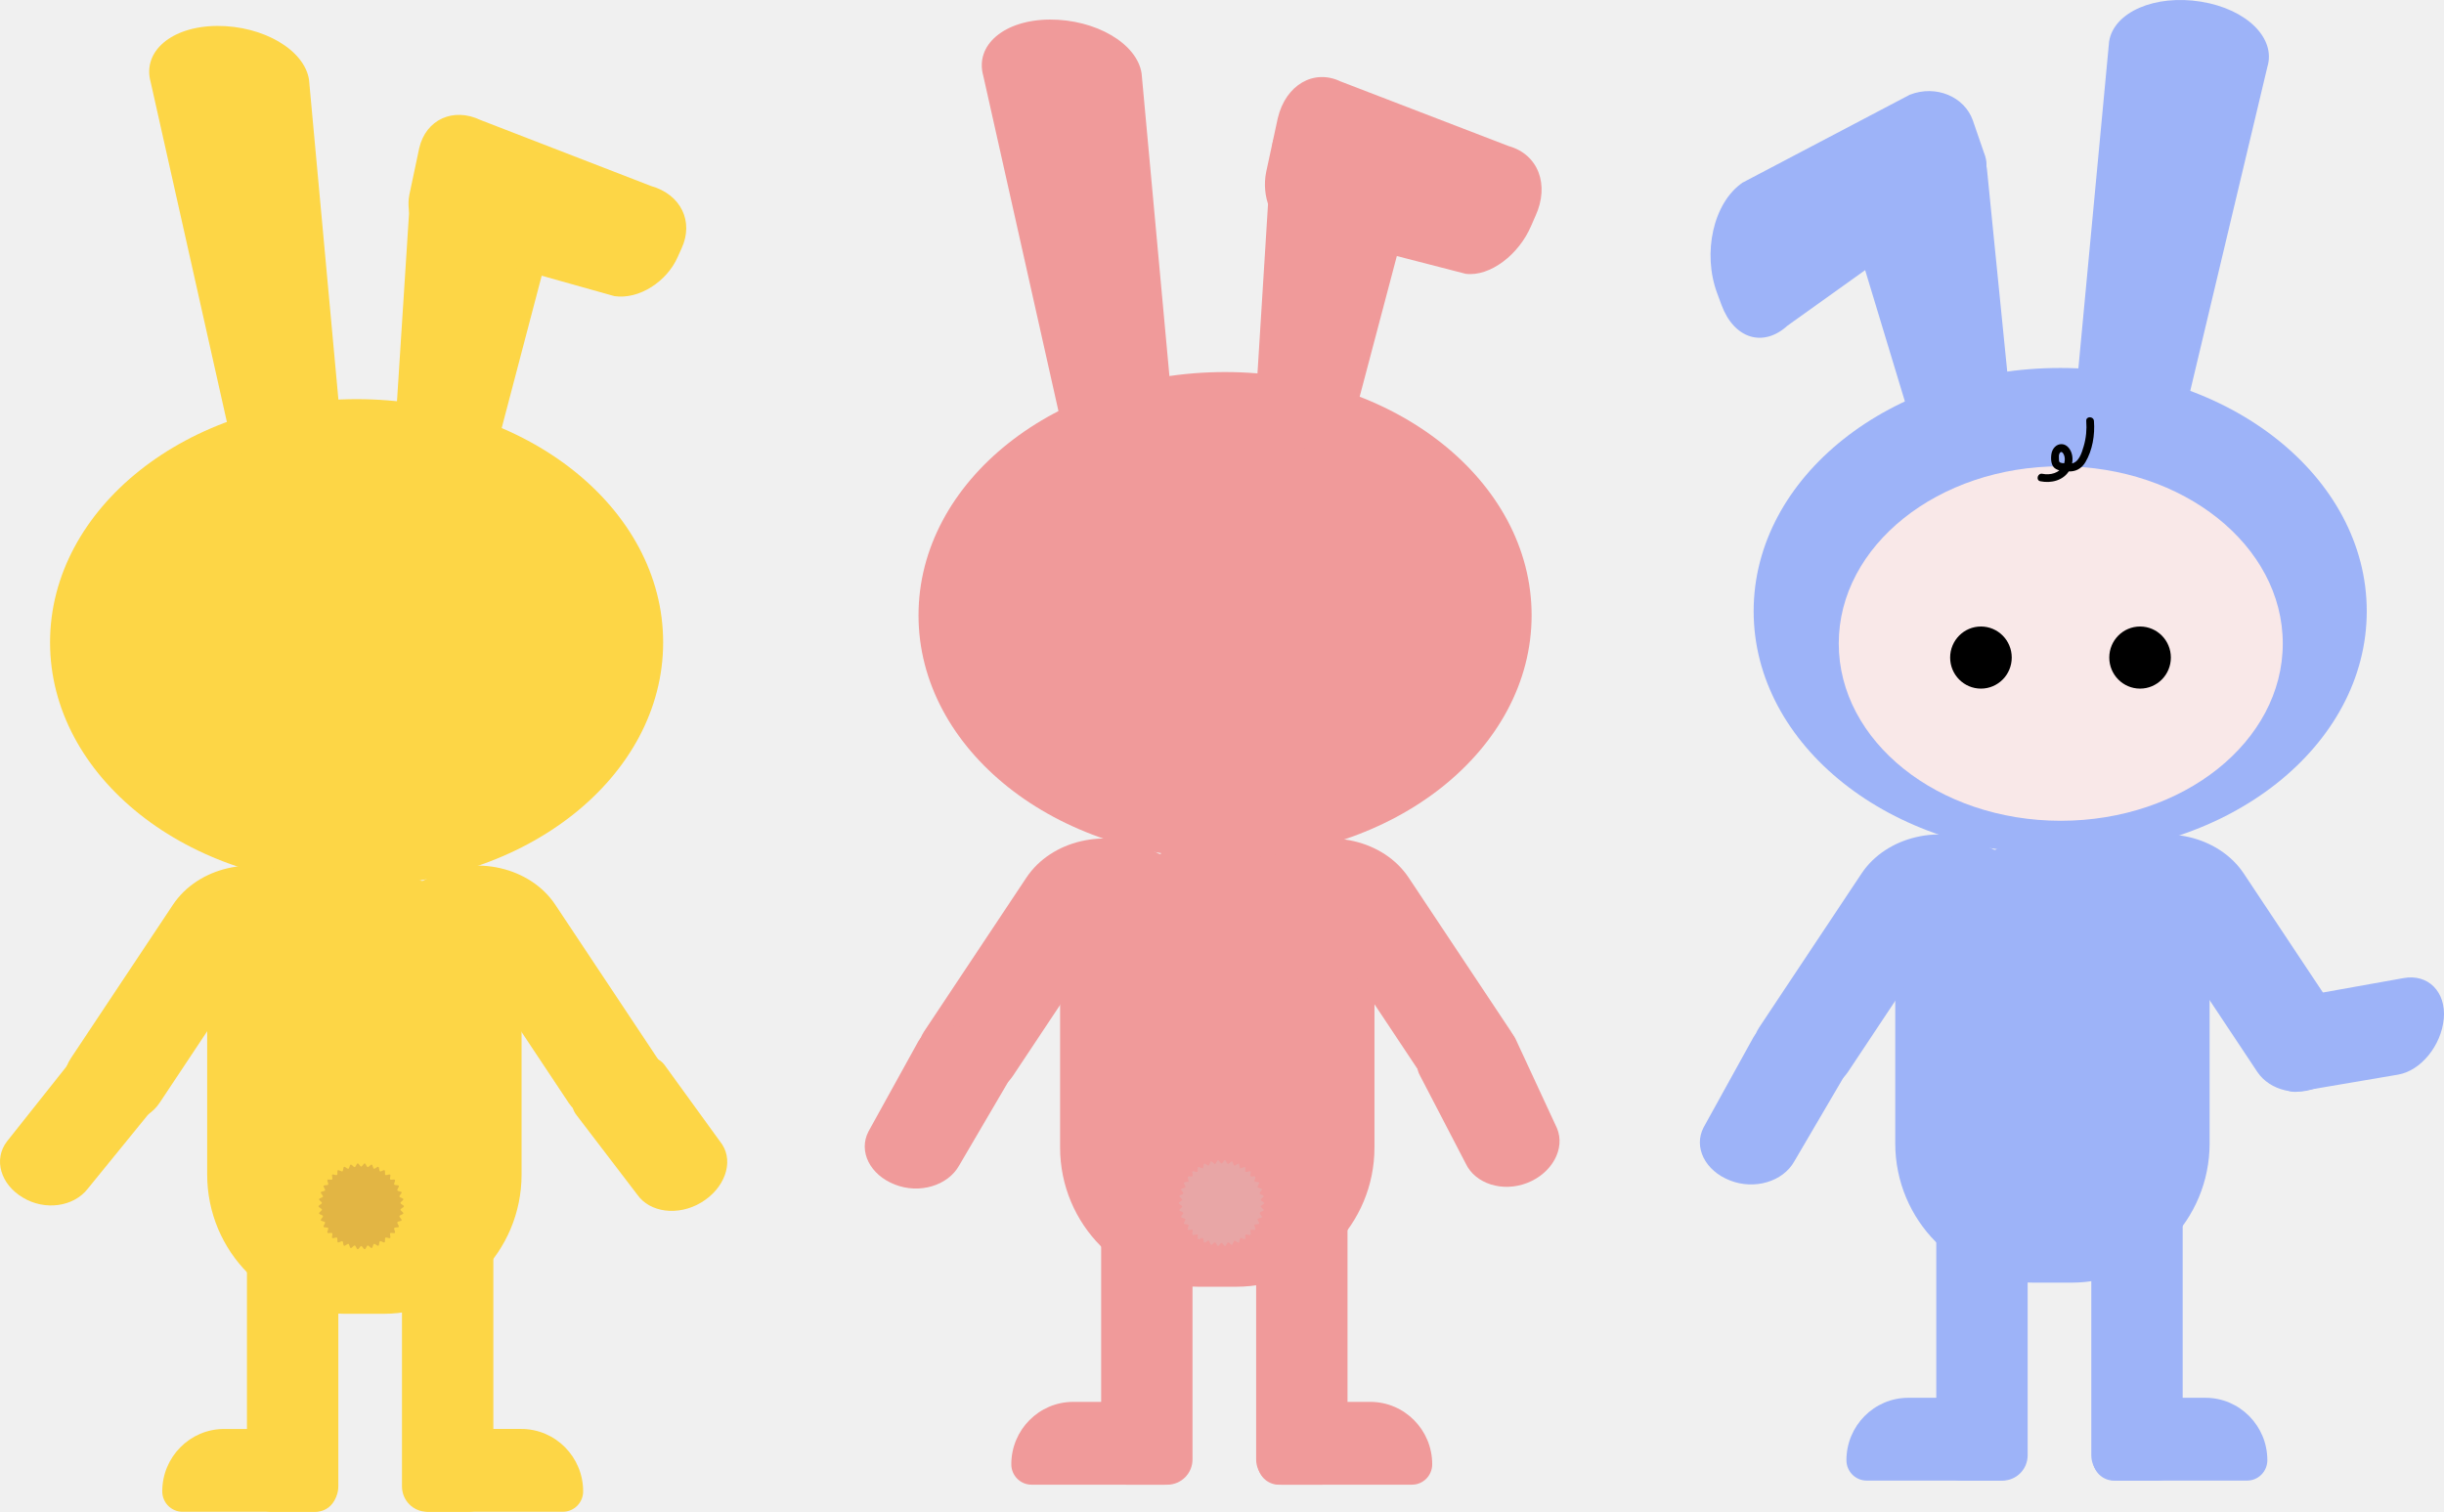
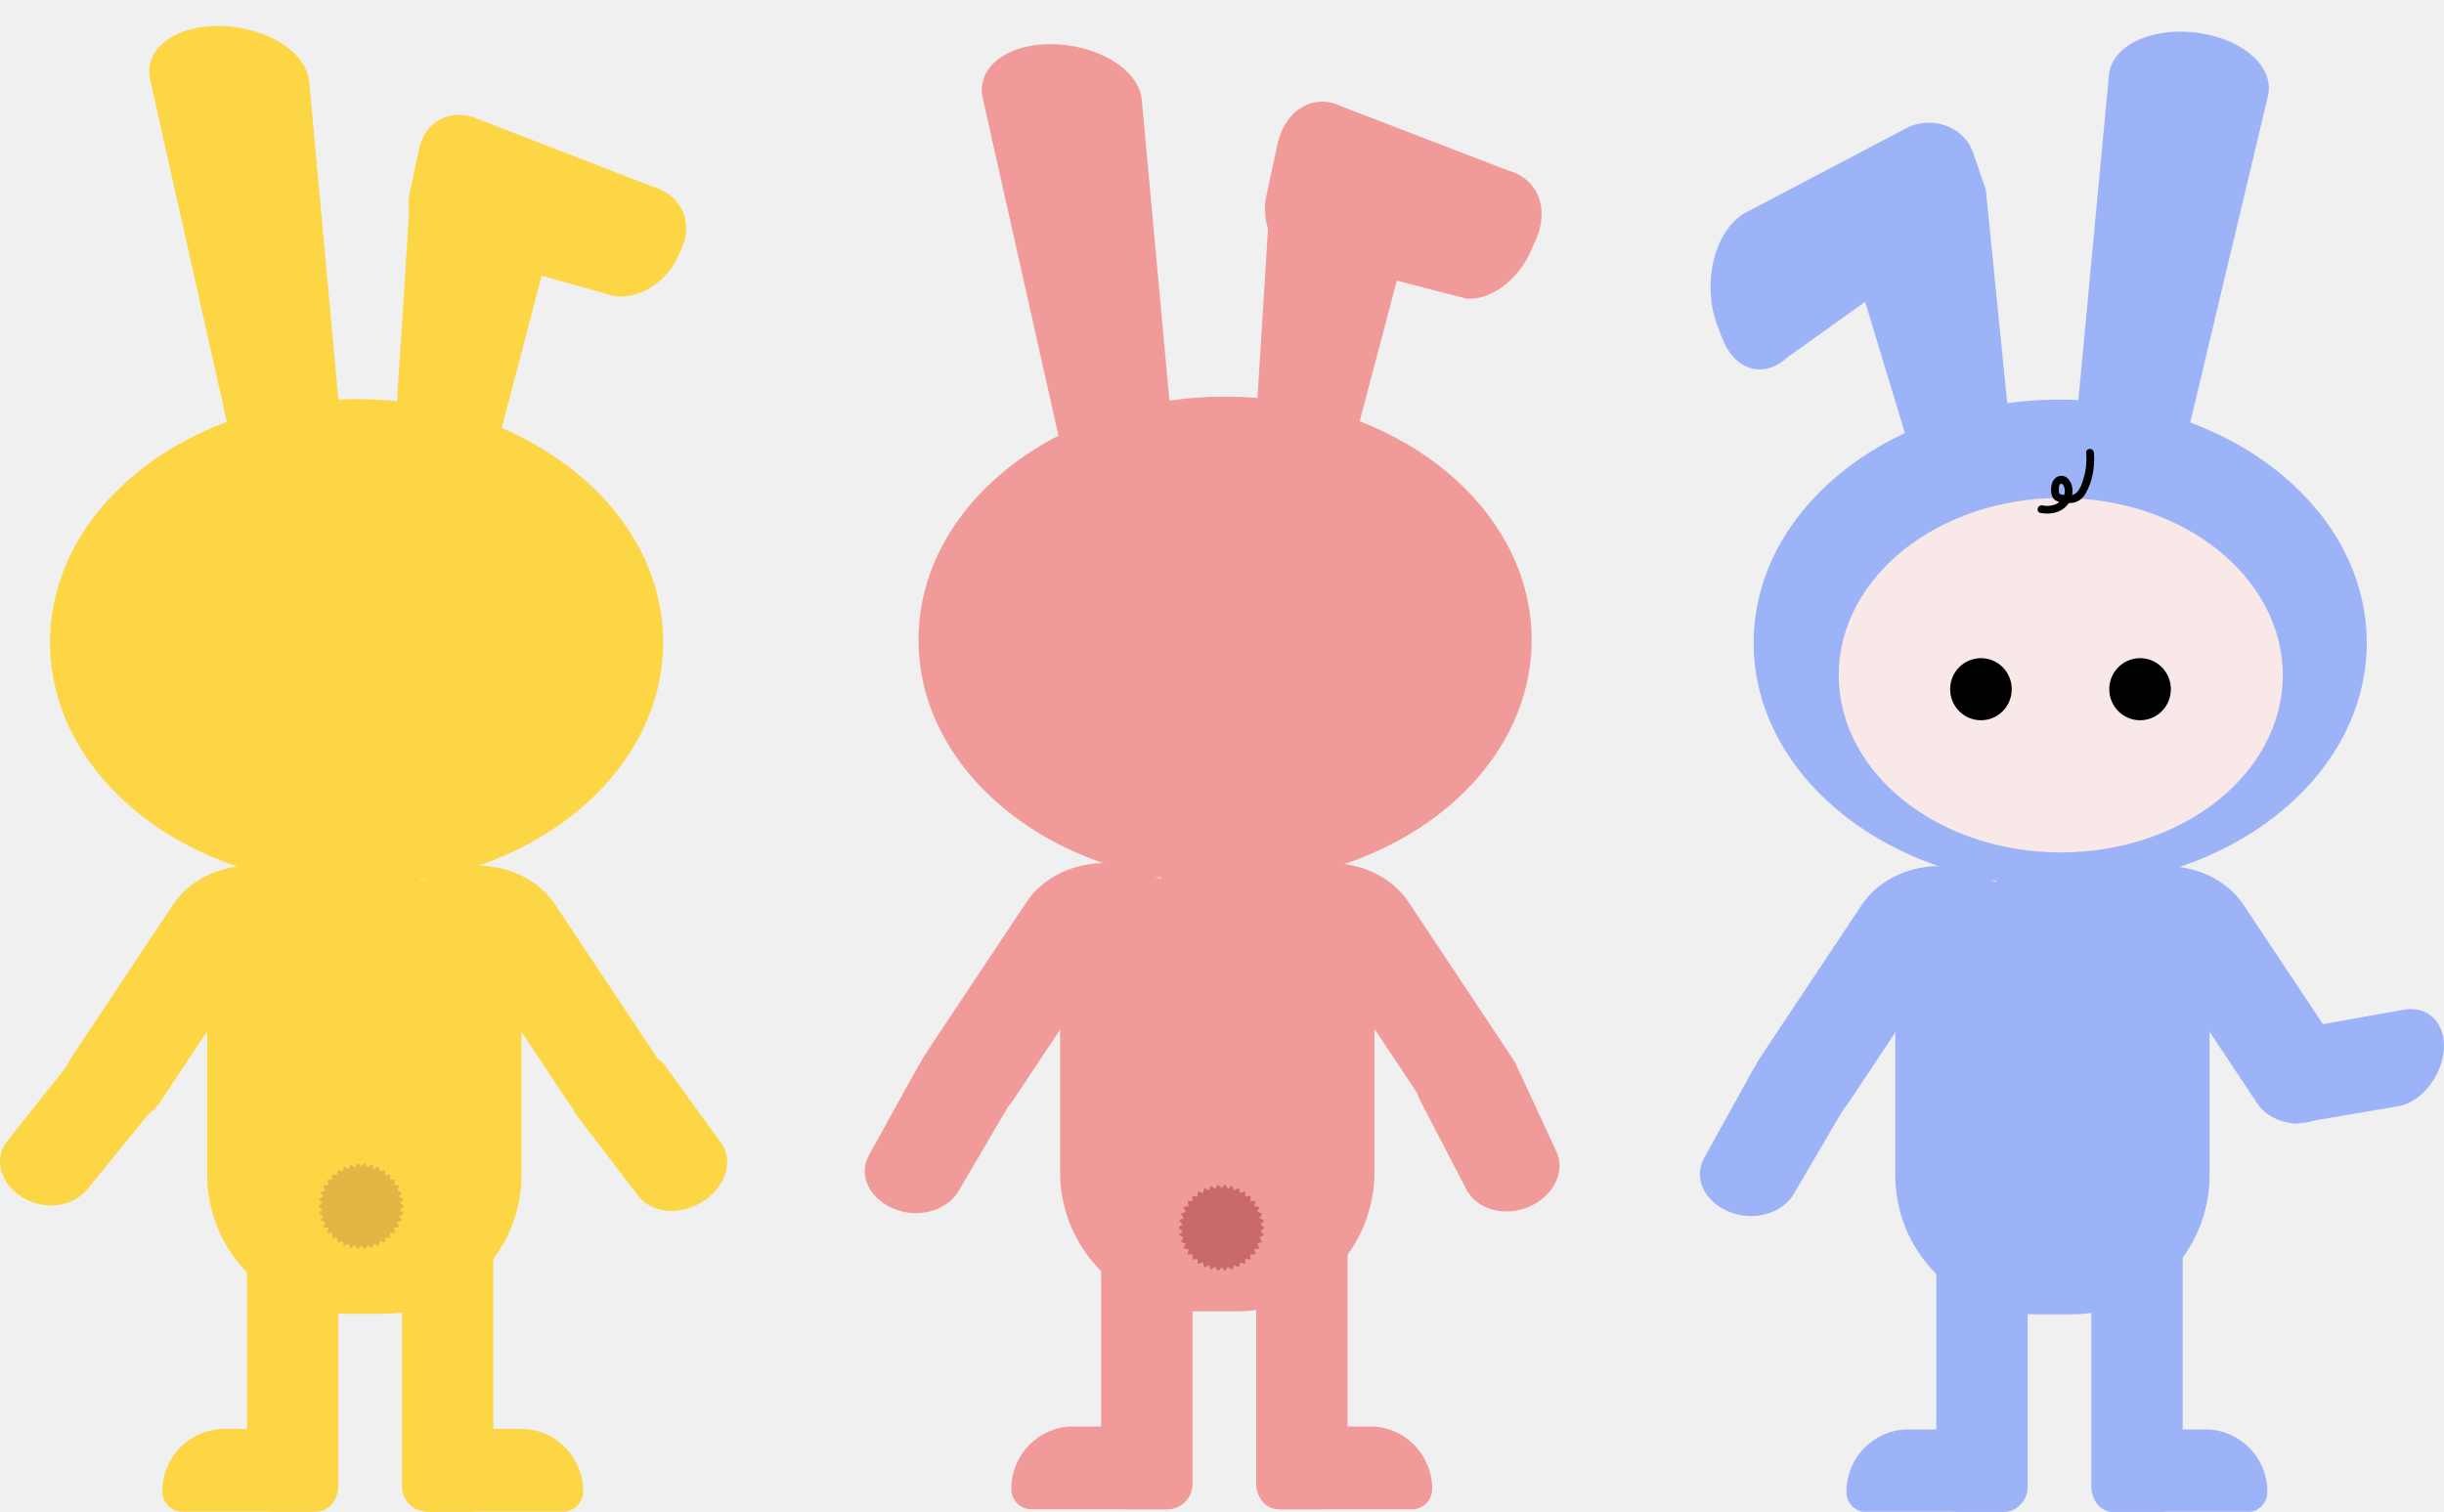
<svg xmlns="http://www.w3.org/2000/svg" width="695" height="430" viewBox="0 0 695 430" fill="none">
  <g clip-path="url(#clip0_345_377)">
-     <path d="M583.647 238.61C608.316 238.61 628.35 258.813 628.35 283.688V325.212C628.35 347.078 610.746 364.83 589.062 364.83H578.239C556.555 364.83 538.951 347.078 538.951 325.212V283.688C538.951 258.813 558.985 238.61 583.654 238.61H583.647Z" fill="#9DB3F8" />
-     <path d="M585.858 243.026C634.003 243.026 673.032 212.052 673.032 173.844C673.032 135.636 634.003 104.663 585.858 104.663C537.714 104.663 498.685 135.636 498.685 173.844C498.685 212.052 537.714 243.026 585.858 243.026Z" fill="#9DB3F8" />
-     <path d="M564.284 43.776L565.029 48.088L571.539 113.097C571.743 121.804 566.233 130.032 559.511 131.474C552.103 133.101 544.622 126.462 542.44 116.644L522.128 49.531L526.047 48.986" fill="#9DB3F8" />
-     <path d="M489.533 86.713L488.314 83.423C484.066 72.015 487.19 57.642 495.547 51.938L543.089 26.944C550.555 24.037 558.664 27.503 561.029 34.282L564.51 44.394C565.977 48.7 563.175 54.197 558.328 56.861L508.319 92.622C501.451 98.885 493.131 96.449 489.533 86.713Z" fill="#9DB3F8" />
-     <path d="M605.411 124.725C597.127 123.621 590.522 115.724 590.807 107.114L599.769 11.805C601.083 3.415 612.848 -1.641 625.905 0.478C638.875 2.576 647.253 10.856 644.779 18.995L622.76 111.522C621.307 119.883 613.615 125.807 605.418 124.718L605.411 124.725Z" fill="#9DB3F8" />
-     <path d="M586.019 233.458C620.886 233.458 649.151 210.887 649.151 183.044C649.151 155.201 620.886 132.63 586.019 132.63C551.152 132.63 522.887 155.201 522.887 183.044C522.887 210.887 551.152 233.458 586.019 233.458Z" fill="#F9E8E8" />
-     <path d="M600.017 241.87L641.896 304.862C645.479 310.257 653.428 312.104 659.639 308.991L662.39 307.607C668.601 304.494 670.732 297.591 667.141 292.196L638.064 248.465C630.992 237.83 615.329 234.179 603.082 240.325L600.01 241.863L600.017 241.87Z" fill="#9DB3F8" />
-     <path d="M694.934 289.768C694.226 297.429 688.395 304.553 681.972 305.657L653.596 310.485C649.837 311.118 646.618 308.012 646.385 303.552L645.823 293.344C645.56 288.745 648.749 284.41 652.975 283.659L683.534 278.198C690.497 276.94 695.628 282.121 694.942 289.775L694.934 289.768Z" fill="#9DB3F8" />
-     <path d="M567.407 241.87L525.529 304.862C521.945 310.257 513.997 312.104 507.786 308.991L505.034 307.607C498.823 304.494 496.692 297.591 500.283 292.196L529.36 248.465C536.433 237.83 552.095 234.179 564.342 240.325L567.415 241.863L567.407 241.87Z" fill="#9DB3F8" />
-     <path d="M491.934 335.751C498.874 338.511 507.005 336.127 510.238 330.349L525.711 303.95C527.915 300.336 526.083 296.141 521.58 294.61L511.136 291.151C506.363 289.613 500.743 291.357 498.634 295.015L484.467 320.649C481.497 326.301 484.905 333.028 491.941 335.751H491.934Z" fill="#9DB3F8" />
-     <path d="M569.459 337.23H557.766C553.82 337.23 550.621 340.456 550.621 344.436V413.926C550.621 417.906 553.82 421.131 557.766 421.131H569.459C573.405 421.131 576.604 417.906 576.604 413.926V344.436C576.604 340.456 573.405 337.23 569.459 337.23Z" fill="#9DB3F8" />
-     <path d="M542.673 397.58H574.699V415.096C574.699 418.423 572.02 421.131 568.714 421.131H530.82C527.645 421.131 525.069 418.533 525.069 415.332C525.069 405.536 532.959 397.58 542.673 397.58Z" fill="#9DB3F8" />
-     <path d="M601.849 421.132H613.541C617.488 421.132 620.687 417.906 620.687 413.926V344.436C620.687 340.456 617.488 337.231 613.541 337.231H601.849C597.903 337.231 594.704 340.456 594.704 344.436V413.926C594.704 417.906 597.903 421.132 601.849 421.132Z" fill="#9DB3F8" />
-     <path d="M639.013 421.131H601.12C597.821 421.131 595.135 418.43 595.135 415.096V397.58H627.161C636.875 397.58 644.765 405.536 644.765 415.332C644.765 418.533 642.188 421.131 639.013 421.131Z" fill="#9DB3F8" />
-     <path d="M580.224 136.891C583.289 137.524 586.792 136.67 588.478 133.807C589.244 132.505 589.544 130.922 589.237 129.436C588.931 127.949 587.902 126.396 586.311 126.33C584.719 126.264 583.588 127.647 583.362 129.112C583.136 130.576 583.216 132.608 584.632 133.388C585.851 134.065 587.719 134.197 589.077 134.065C590.806 133.896 592.12 132.968 593.011 131.482C595.054 128.067 595.762 123.673 595.456 119.743C595.346 118.337 593.156 118.322 593.266 119.743C593.456 122.172 593.229 124.578 592.543 126.919C591.967 128.876 591.127 131.791 588.704 131.886C588.201 131.909 587.697 131.864 587.194 131.798C586.799 131.747 586.099 131.739 585.756 131.504C585.464 131.298 585.515 130.775 585.493 130.444C585.464 129.951 585.42 129.362 585.69 128.921C586.281 127.949 586.916 129.193 587.07 129.804C587.288 130.665 587.135 131.599 586.748 132.387C585.668 134.58 583.019 135.22 580.8 134.764C579.428 134.477 578.837 136.611 580.216 136.891H580.224Z" fill="black" />
-     <path d="M346.154 239.773C370.822 239.773 390.857 259.975 390.857 284.851V326.375C390.857 348.241 373.253 365.992 351.569 365.992H340.745C319.062 365.992 301.458 348.241 301.458 326.375V284.851C301.458 259.975 321.492 239.773 346.161 239.773H346.154Z" fill="#F09A9A" />
-     <path d="M348.372 244.189C396.517 244.189 435.545 213.215 435.545 175.007C435.545 136.799 396.517 105.826 348.372 105.826C300.228 105.826 261.199 136.799 261.199 175.007C261.199 213.215 300.228 244.189 348.372 244.189Z" fill="#F09A9A" />
-     <path d="M362.035 39.787L361.458 44.092L357.422 108.872C357.546 117.535 363.371 125.807 370.151 127.36C377.625 129.119 384.85 122.598 386.66 112.788L404.417 45.571L400.476 45.019" fill="#F09A9A" />
-     <path d="M435.451 64.147L436.626 61.461C440.727 52.548 437.443 43.908 429.021 41.553L381.164 23.139C373.647 19.555 365.597 24.088 363.356 33.649L360.057 48.942C358.67 55.875 361.568 63.095 366.443 64.891L416.803 77.881C423.722 78.757 431.984 72.398 435.451 64.147Z" fill="#F09A9A" />
-     <path d="M318.616 131.783C326.9 130.716 333.534 123.165 333.279 114.893L324.637 20.872C323.353 12.379 311.602 5.512 298.545 5.564C285.576 5.638 277.168 12.806 279.613 21.549L301.311 118.345C302.735 126.867 310.405 132.873 318.609 131.783H318.616Z" fill="#F09A9A" />
-     <path d="M362.531 243.033L404.41 306.025C407.994 311.42 415.942 313.267 422.153 310.154L424.904 308.77C431.115 305.657 433.246 298.754 429.656 293.359L400.578 249.627C393.506 238.993 377.844 235.342 365.597 241.488L362.524 243.026L362.531 243.033Z" fill="#F09A9A" />
-     <path d="M434.268 336.473C427.284 339.188 419.547 336.708 416.84 331.012L403.746 305.819C401.863 302.478 403.972 298.342 408.497 296.561L418.985 292.425C423.766 290.533 429.137 291.843 430.918 295.368L442.757 320.899C445.202 326.721 441.348 333.72 434.276 336.473H434.268Z" fill="#F09A9A" />
-     <path d="M329.922 243.033L288.043 306.025C284.459 311.42 276.511 313.267 270.3 310.154L267.549 308.77C261.338 305.657 259.206 298.754 262.797 293.359L291.875 249.627C298.947 238.993 314.609 235.342 326.856 241.488L329.929 243.026L329.922 243.033Z" fill="#F09A9A" />
-     <path d="M254.448 336.914C261.389 339.674 269.519 337.289 272.752 331.512L288.225 305.113C290.429 301.499 288.597 297.304 284.094 295.773L273.65 292.314C268.877 290.776 263.257 292.52 261.148 296.178L246.981 321.812C244.011 327.464 247.419 334.191 254.455 336.914H254.448Z" fill="#F09A9A" />
-     <path d="M331.972 338.393H320.28C316.334 338.393 313.135 341.619 313.135 345.598V415.089C313.135 419.068 316.334 422.294 320.28 422.294H331.972C335.918 422.294 339.117 419.068 339.117 415.089V345.598C339.117 341.619 335.918 338.393 331.972 338.393Z" fill="#F09A9A" />
-     <path d="M305.187 398.743H337.213V416.259C337.213 419.586 334.534 422.294 331.228 422.294H293.334C290.159 422.294 287.583 419.696 287.583 416.495C287.583 406.699 295.473 398.743 305.187 398.743Z" fill="#F09A9A" />
-     <path d="M364.356 422.294H376.048C379.994 422.294 383.193 419.069 383.193 415.089V345.599C383.193 341.619 379.994 338.393 376.048 338.393H364.356C360.41 338.393 357.211 341.619 357.211 345.599V415.089C357.211 419.069 360.41 422.294 364.356 422.294Z" fill="#F09A9A" />
-     <path d="M401.527 422.294H363.633C360.334 422.294 357.649 419.593 357.649 416.259V398.743H389.674C399.389 398.743 407.278 406.699 407.278 416.495C407.278 419.696 404.702 422.294 401.527 422.294Z" fill="#F09A9A" />
-     <path d="M359.502 342.213C359.502 342.544 358.554 342.824 358.532 343.148C358.51 343.472 359.393 343.913 359.342 344.23C359.291 344.546 358.313 344.679 358.232 344.988C358.152 345.297 358.955 345.886 358.853 346.187C358.751 346.489 357.758 346.452 357.634 346.754C357.51 347.056 358.203 347.755 358.05 348.042C357.897 348.329 356.926 348.123 356.751 348.395C356.576 348.668 357.145 349.477 356.948 349.735C356.751 349.992 355.831 349.632 355.612 349.867C355.393 350.103 355.824 351.001 355.59 351.221C355.357 351.442 354.503 350.934 354.247 351.133C353.992 351.332 354.277 352.289 354.007 352.465C353.737 352.642 352.985 352.002 352.7 352.156C352.415 352.311 352.54 353.297 352.248 353.429C351.956 353.562 351.313 352.804 351.007 352.907C350.7 353.01 350.664 354.003 350.35 354.084C350.036 354.165 349.533 353.312 349.211 353.363C348.89 353.415 348.693 354.394 348.365 354.416C348.036 354.438 347.686 353.518 347.365 353.518C347.044 353.518 346.679 354.445 346.365 354.416C346.051 354.386 345.84 353.415 345.518 353.363C345.197 353.312 344.694 354.165 344.38 354.084C344.066 354.003 344.022 353.01 343.723 352.907C343.424 352.804 342.781 353.562 342.482 353.429C342.183 353.297 342.307 352.311 342.022 352.156C341.738 352.002 340.986 352.642 340.716 352.465C340.446 352.289 340.731 351.332 340.475 351.133C340.22 350.934 339.373 351.442 339.132 351.221C338.891 351.001 339.329 350.103 339.11 349.867C338.891 349.632 337.972 349.992 337.775 349.735C337.578 349.477 338.147 348.668 337.972 348.395C337.797 348.123 336.826 348.329 336.673 348.042C336.519 347.755 337.213 347.056 337.089 346.754C336.965 346.452 335.972 346.497 335.87 346.187C335.768 345.878 336.57 345.304 336.49 344.988C336.41 344.671 335.432 344.554 335.381 344.23C335.33 343.906 336.213 343.472 336.191 343.148C336.169 342.824 335.22 342.544 335.22 342.213C335.22 341.882 336.169 341.602 336.191 341.278C336.213 340.955 335.33 340.513 335.381 340.197C335.432 339.88 336.41 339.748 336.49 339.439C336.57 339.129 335.768 338.541 335.87 338.239C335.972 337.937 336.965 337.974 337.089 337.672C337.213 337.37 336.519 336.671 336.673 336.384C336.826 336.097 337.797 336.303 337.972 336.031C338.147 335.759 337.578 334.949 337.775 334.692C337.972 334.434 338.891 334.795 339.11 334.559C339.329 334.323 338.899 333.426 339.132 333.205C339.366 332.984 340.22 333.492 340.475 333.293C340.731 333.094 340.446 332.138 340.716 331.961C340.986 331.784 341.738 332.425 342.022 332.27C342.307 332.116 342.183 331.129 342.475 330.997C342.767 330.864 343.409 331.622 343.716 331.519C344.022 331.416 344.059 330.423 344.373 330.342C344.686 330.261 345.19 331.115 345.511 331.063C345.832 331.012 346.029 330.033 346.358 330.011C346.686 329.989 347.036 330.909 347.358 330.909C347.679 330.909 348.044 329.981 348.358 330.011C348.671 330.04 348.883 331.012 349.204 331.063C349.525 331.115 350.029 330.261 350.343 330.342C350.657 330.423 350.7 331.416 351 331.519C351.299 331.622 351.941 330.864 352.24 330.997C352.54 331.129 352.415 332.116 352.7 332.27C352.985 332.425 353.737 331.784 354.007 331.961C354.277 332.138 353.992 333.094 354.247 333.293C354.503 333.492 355.349 332.984 355.59 333.205C355.831 333.426 355.393 334.323 355.612 334.559C355.831 334.795 356.751 334.434 356.948 334.692C357.145 334.949 356.576 335.759 356.751 336.031C356.926 336.303 357.897 336.097 358.05 336.384C358.203 336.671 357.51 337.37 357.634 337.672C357.758 337.974 358.751 337.93 358.853 338.239C358.955 338.548 358.152 339.122 358.232 339.439C358.313 339.755 359.291 339.873 359.342 340.197C359.393 340.52 358.51 340.955 358.532 341.278C358.554 341.602 359.502 341.882 359.502 342.213Z" fill="#E8A6A6" />
+     <path d="M583.647 247.61C608.316 247.61 628.35 267.812 628.35 292.688V334.212C628.35 356.078 610.746 373.829 589.062 373.829H578.239C556.555 373.829 538.951 356.078 538.951 334.212V292.688C538.951 267.812 558.985 247.61 583.654 247.61H583.647Z" fill="#9DB3F8" />
+     <path d="M585.858 252.026C634.003 252.026 673.032 221.052 673.032 182.844C673.032 144.636 634.003 113.663 585.858 113.663C537.714 113.663 498.685 144.636 498.685 182.844C498.685 221.052 537.714 252.026 585.858 252.026Z" fill="#9DB3F8" />
+     <path d="M564.284 52.776L565.029 57.089L571.539 122.097C571.743 130.804 566.233 139.032 559.511 140.474C552.103 142.101 544.622 135.462 542.44 125.645L522.128 58.531L526.047 57.986" fill="#9DB3F8" />
+     <path d="M489.533 95.712L488.314 92.423C484.066 81.015 487.19 66.641 495.547 60.938L543.089 35.944C550.555 33.037 558.664 36.503 561.029 43.282L564.51 53.394C565.977 57.699 563.175 63.197 558.328 65.861L508.319 101.622C501.451 107.885 493.131 105.449 489.533 95.712Z" fill="#9DB3F8" />
+     <path d="M605.411 133.725C597.127 132.621 590.522 124.724 590.807 116.114L599.769 20.805C601.083 12.415 612.848 7.359 625.905 9.478C638.875 11.576 647.253 19.856 644.779 27.995L622.76 120.522C621.307 128.883 613.615 134.807 605.418 133.718L605.411 133.725Z" fill="#9DB3F8" />
+     <path d="M586.019 242.458C620.886 242.458 649.151 219.887 649.151 192.044C649.151 164.201 620.886 141.63 586.019 141.63C551.152 141.63 522.887 164.201 522.887 192.044C522.887 219.887 551.152 242.458 586.019 242.458Z" fill="#F9E8E8" />
+     <path d="M600.017 250.87L641.896 313.862C645.479 319.257 653.428 321.104 659.639 317.991L662.39 316.608C668.601 313.494 670.732 306.591 667.141 301.196L638.064 257.465C630.992 246.83 615.329 243.18 603.082 249.325L600.01 250.863L600.017 250.87Z" fill="#9DB3F8" />
+     <path d="M694.934 298.768C694.226 306.429 688.395 313.553 681.972 314.657L653.596 319.485C649.837 320.118 646.618 317.012 646.385 312.552L645.823 302.344C645.56 297.745 648.749 293.41 652.975 292.659L683.534 287.198C690.497 285.94 695.628 291.121 694.942 298.775L694.934 298.768Z" fill="#9DB3F8" />
+     <path d="M567.407 250.87L525.529 313.862C521.945 319.257 513.997 321.104 507.786 317.991L505.034 316.608C498.823 313.494 496.692 306.591 500.283 301.196L529.36 257.465C536.433 246.83 552.095 243.18 564.342 249.325L567.415 250.863L567.407 250.87Z" fill="#9DB3F8" />
+     <path d="M491.934 344.751C498.874 347.511 507.005 345.127 510.238 339.349L525.711 312.95C527.915 309.336 526.083 305.141 521.58 303.61L511.136 300.151C506.363 298.613 500.743 300.357 498.634 304.015L484.467 329.649C481.497 335.301 484.905 342.028 491.941 344.751H491.934Z" fill="#9DB3F8" />
+     <path d="M569.459 346.23H557.766C553.82 346.23 550.621 349.456 550.621 353.436V422.926C550.621 426.906 553.82 430.131 557.766 430.131H569.459C573.405 430.131 576.604 426.906 576.604 422.926V353.436C576.604 349.456 573.405 346.23 569.459 346.23Z" fill="#9DB3F8" />
+     <path d="M542.673 406.58H574.699V424.096C574.699 427.423 572.02 430.131 568.714 430.131H530.82C527.645 430.131 525.069 427.533 525.069 424.332C525.069 414.536 532.959 406.58 542.673 406.58Z" fill="#9DB3F8" />
+     <path d="M601.849 430.132H613.541C617.488 430.132 620.687 426.906 620.687 422.926V353.436C620.687 349.456 617.488 346.231 613.541 346.231H601.849C597.903 346.231 594.704 349.456 594.704 353.436V422.926C594.704 426.906 597.903 430.132 601.849 430.132Z" fill="#9DB3F8" />
+     <path d="M639.013 430.131H601.12C597.821 430.131 595.135 427.43 595.135 424.097V406.58H627.161C636.875 406.58 644.765 414.536 644.765 424.332C644.765 427.533 642.188 430.131 639.013 430.131Z" fill="#9DB3F8" />
+     <path d="M580.224 145.891C583.289 146.524 586.792 145.67 588.478 142.807C589.244 141.505 589.544 139.922 589.237 138.436C588.931 136.949 587.902 135.396 586.311 135.33C584.719 135.264 583.588 136.647 583.362 138.112C583.136 139.576 583.216 141.608 584.632 142.388C585.851 143.065 587.719 143.197 589.077 143.065C590.806 142.896 592.12 141.968 593.011 140.482C595.054 137.067 595.762 132.673 595.456 128.743C595.346 127.337 593.156 127.322 593.266 128.743C593.456 131.172 593.229 133.578 592.543 135.919C591.967 137.876 591.127 140.791 588.704 140.886C588.201 140.909 587.697 140.864 587.194 140.798C586.799 140.747 586.099 140.739 585.756 140.504C585.464 140.298 585.515 139.775 585.493 139.444C585.464 138.951 585.42 138.362 585.69 137.921C586.281 136.949 586.916 138.193 587.07 138.804C587.288 139.665 587.135 140.599 586.748 141.387C585.668 143.58 583.019 144.22 580.8 143.764C579.428 143.477 578.837 145.611 580.216 145.891H580.224Z" fill="black" />
+     <path d="M346.154 246.773C370.822 246.773 390.857 266.975 390.857 291.851V333.375C390.857 355.241 373.253 372.992 351.569 372.992H340.745C319.062 372.992 301.458 355.241 301.458 333.375V291.851C301.458 266.975 321.492 246.773 346.161 246.773H346.154Z" fill="#F09A9A" />
+     <path d="M348.372 251.189C396.517 251.189 435.545 220.215 435.545 182.007C435.545 143.799 396.517 112.826 348.372 112.826C300.228 112.826 261.199 143.799 261.199 182.007C261.199 220.215 300.228 251.189 348.372 251.189Z" fill="#F09A9A" />
+     <path d="M362.035 46.787L361.458 51.092L357.422 115.873C357.546 124.535 363.371 132.807 370.151 134.36C377.625 136.119 384.85 129.599 386.66 119.788L404.417 52.572L400.476 52.02" fill="#F09A9A" />
+     <path d="M435.451 71.147L436.626 68.461C440.727 59.549 437.443 50.908 429.021 48.553L381.164 30.139C373.647 26.555 365.597 31.088 363.356 40.649L360.057 55.942C358.67 62.875 361.568 70.095 366.443 71.891L416.803 84.881C423.722 85.757 431.984 79.398 435.451 71.147Z" fill="#F09A9A" />
+     <path d="M318.616 138.783C326.9 137.716 333.534 130.165 333.279 121.893L324.637 27.872C323.353 19.379 311.602 12.512 298.545 12.564C285.576 12.638 277.168 19.806 279.613 28.549L301.311 125.345C302.735 133.867 310.405 139.873 318.609 138.783H318.616Z" fill="#F09A9A" />
+     <path d="M362.531 250.033L404.41 313.025C407.994 318.42 415.942 320.267 422.153 317.154L424.904 315.77C431.115 312.657 433.246 305.754 429.656 300.359L400.578 256.628C393.506 245.993 377.844 242.342 365.597 248.488L362.524 250.026L362.531 250.033Z" fill="#F09A9A" />
+     <path d="M434.268 343.472C427.284 346.188 419.547 343.708 416.84 338.012L403.746 312.819C401.863 309.478 403.972 305.342 408.497 303.561L418.985 299.424C423.766 297.533 429.137 298.843 430.918 302.368L442.757 327.899C445.202 333.721 441.348 340.72 434.276 343.472H434.268Z" fill="#F09A9A" />
+     <path d="M329.922 250.033L288.043 313.025C284.459 318.42 276.511 320.267 270.3 317.154L267.549 315.77C261.338 312.657 259.206 305.754 262.797 300.359L291.875 256.628C298.947 245.993 314.609 242.342 326.856 248.488L329.929 250.026L329.922 250.033Z" fill="#F09A9A" />
+     <path d="M254.448 343.914C261.389 346.674 269.519 344.289 272.752 338.512L288.225 312.113C290.429 308.499 288.597 304.304 284.094 302.773L273.65 299.314C268.877 297.776 263.257 299.52 261.148 303.178L246.981 328.812C244.011 334.464 247.419 341.191 254.455 343.914H254.448Z" fill="#F09A9A" />
+     <path d="M331.972 345.393H320.28C316.334 345.393 313.135 348.619 313.135 352.598V422.089C313.135 426.068 316.334 429.294 320.28 429.294H331.972C335.918 429.294 339.117 426.068 339.117 422.089V352.598C339.117 348.619 335.918 345.393 331.972 345.393Z" fill="#F09A9A" />
+     <path d="M305.187 405.743H337.213V423.259C337.213 426.586 334.534 429.294 331.228 429.294H293.334C290.159 429.294 287.583 426.696 287.583 423.495C287.583 413.699 295.473 405.743 305.187 405.743Z" fill="#F09A9A" />
+     <path d="M364.356 429.294H376.048C379.994 429.294 383.193 426.068 383.193 422.089V352.598C383.193 348.619 379.994 345.393 376.048 345.393H364.356C360.41 345.393 357.211 348.619 357.211 352.598V422.089C357.211 426.068 360.41 429.294 364.356 429.294Z" fill="#F09A9A" />
+     <path d="M401.527 429.294H363.633C360.334 429.294 357.649 426.593 357.649 423.259V405.743H389.674C399.389 405.743 407.278 413.699 407.278 423.495C407.278 426.696 404.702 429.294 401.527 429.294Z" fill="#F09A9A" />
+     <path d="M359.502 349.213C359.502 349.544 358.554 349.824 358.532 350.148C358.51 350.472 359.393 350.913 359.342 351.23C359.291 351.546 358.313 351.679 358.232 351.988C358.152 352.297 358.955 352.886 358.853 353.187C358.751 353.489 357.758 353.452 357.634 353.754C357.51 354.056 358.203 354.755 358.05 355.042C357.897 355.329 356.926 355.123 356.751 355.395C356.576 355.668 357.145 356.477 356.948 356.735C356.751 356.992 355.831 356.632 355.612 356.867C355.393 357.103 355.824 358.001 355.59 358.221C355.357 358.442 354.503 357.934 354.247 358.133C353.992 358.332 354.277 359.289 354.007 359.465C353.737 359.642 352.985 359.001 352.7 359.156C352.415 359.311 352.54 360.297 352.248 360.429C351.956 360.562 351.313 359.804 351.007 359.907C350.7 360.01 350.664 361.003 350.35 361.084C350.036 361.165 349.533 360.312 349.211 360.363C348.89 360.415 348.693 361.393 348.365 361.415C348.036 361.438 347.686 360.518 347.365 360.518C347.044 360.518 346.679 361.445 346.365 361.415C346.051 361.386 345.84 360.415 345.518 360.363C345.197 360.312 344.694 361.165 344.38 361.084C344.066 361.003 344.022 360.01 343.723 359.907C343.424 359.804 342.781 360.562 342.482 360.429C342.183 360.297 342.307 359.311 342.022 359.156C341.738 359.001 340.986 359.642 340.716 359.465C340.446 359.289 340.731 358.332 340.475 358.133C340.22 357.934 339.373 358.442 339.132 358.221C338.891 358.001 339.329 357.103 339.11 356.867C338.891 356.632 337.972 356.992 337.775 356.735C337.578 356.477 338.147 355.668 337.972 355.395C337.797 355.123 336.826 355.329 336.673 355.042C336.519 354.755 337.213 354.056 337.089 353.754C336.965 353.452 335.972 353.496 335.87 353.187C335.768 352.878 336.57 352.304 336.49 351.988C336.41 351.671 335.432 351.553 335.381 351.23C335.33 350.906 336.213 350.472 336.191 350.148C336.169 349.824 335.22 349.544 335.22 349.213C335.22 348.882 336.169 348.602 336.191 348.278C336.213 347.955 335.33 347.513 335.381 347.196C335.432 346.88 336.41 346.748 336.49 346.438C336.57 346.129 335.768 345.541 335.87 345.239C335.972 344.937 336.965 344.974 337.089 344.672C337.213 344.37 336.519 343.671 336.673 343.384C336.826 343.097 337.797 343.303 337.972 343.031C338.147 342.759 337.578 341.949 337.775 341.691C337.972 341.434 338.891 341.794 339.11 341.559C339.329 341.323 338.899 340.425 339.132 340.205C339.366 339.984 340.22 340.492 340.475 340.293C340.731 340.094 340.446 339.138 340.716 338.961C340.986 338.784 341.738 339.425 342.022 339.27C342.307 339.115 342.183 338.129 342.475 337.997C342.767 337.864 343.409 338.622 343.716 338.519C344.022 338.416 344.059 337.423 344.373 337.342C344.686 337.261 345.19 338.115 345.511 338.063C345.832 338.011 346.029 337.033 346.358 337.011C346.686 336.988 347.036 337.908 347.358 337.908C347.679 337.908 348.044 336.981 348.358 337.011C348.671 337.04 348.883 338.011 349.204 338.063C349.525 338.115 350.029 337.261 350.343 337.342C350.657 337.423 350.7 338.416 351 338.519C351.299 338.622 351.941 337.864 352.24 337.997C352.54 338.129 352.415 339.115 352.7 339.27C352.985 339.425 353.737 338.784 354.007 338.961C354.277 339.138 353.992 340.094 354.247 340.293C354.503 340.492 355.349 339.984 355.59 340.205C355.831 340.425 355.393 341.323 355.612 341.559C355.831 341.794 356.751 341.434 356.948 341.691C357.145 341.949 356.576 342.759 356.751 343.031C356.926 343.303 357.897 343.097 358.05 343.384C358.203 343.671 357.51 344.37 357.634 344.672C357.758 344.974 358.751 344.93 358.853 345.239C358.955 345.548 358.152 346.122 358.232 346.438C358.313 346.755 359.291 346.873 359.342 347.196C359.393 347.52 358.51 347.955 358.532 348.278C358.554 348.602 359.502 348.882 359.502 349.213Z" fill="#CA6969" />
    <path d="M109.025 373.691H98.201C76.518 373.691 58.914 355.939 58.914 334.073L58.914 292.55C58.914 267.674 78.948 247.471 103.617 247.471C128.286 247.471 148.32 267.674 148.32 292.55V334.073C148.32 355.939 130.716 373.691 109.032 373.691H109.025Z" fill="#FDD646" />
    <path d="M101.405 251.894C149.55 251.894 188.579 220.921 188.579 182.713C188.579 144.505 149.55 113.531 101.405 113.531C53.261 113.531 14.232 144.505 14.232 182.713C14.232 220.921 53.261 251.894 101.405 251.894Z" fill="#FDD646" />
-     <path d="M117.141 52.644L116.557 56.95L112.404 121.73C112.514 130.393 118.323 138.665 125.104 140.218C132.57 141.977 139.81 135.456 141.642 125.646L158.443 61.667C159.034 59.879 157.757 58.179 155.582 57.877" fill="#FDD646" />
-     <path d="M192.761 72.994L193.797 70.69C197.388 63.014 193.622 55.294 185.126 52.902L136.613 34.127C128.957 30.469 121.089 33.921 119.199 42.201L116.411 55.382C115.236 61.336 118.396 67.872 123.388 69.815L174.704 84.225C181.718 85.277 189.71 80.067 192.761 73.001V72.994Z" fill="#FDD646" />
-     <path d="M81.853 133.594C90.136 132.527 96.771 124.976 96.515 116.703L87.874 22.683C86.589 14.19 74.839 7.323 61.782 7.375C48.812 7.448 40.404 14.617 42.849 23.36L64.548 120.155C65.971 128.678 73.642 134.683 81.845 133.594H81.853Z" fill="#FDD646" />
-     <path d="M87.239 250.731L45.36 313.723C41.777 319.118 33.829 320.965 27.618 317.852L24.866 316.469C18.655 313.355 16.524 306.452 20.115 301.057L49.192 257.326C56.264 246.691 71.927 243.04 84.174 249.186L87.246 250.724L87.239 250.731Z" fill="#FDD646" />
+     <path d="M117.141 52.644L116.557 56.95L112.404 121.73C112.514 130.392 118.323 138.665 125.104 140.218C132.57 141.977 139.81 135.456 141.642 125.645L158.443 61.667C159.034 59.879 157.757 58.179 155.582 57.877" fill="#FDD646" />
+     <path d="M192.761 72.994L193.797 70.69C197.388 63.014 193.622 55.294 185.126 52.902L136.613 34.127C128.957 30.469 121.089 33.921 119.199 42.201L116.411 55.382C115.236 61.336 118.396 67.871 123.388 69.814L174.704 84.225C181.718 85.277 189.71 80.067 192.761 73.001V72.994Z" fill="#FDD646" />
+     <path d="M81.853 133.594C90.136 132.527 96.771 124.976 96.515 116.703L87.874 22.683C86.589 14.19 74.839 7.323 61.782 7.374C48.812 7.448 40.404 14.616 42.849 23.36L64.548 120.155C65.971 128.678 73.642 134.683 81.845 133.594H81.853Z" fill="#FDD646" />
+     <path d="M87.239 250.732L45.36 313.724C41.777 319.118 33.829 320.966 27.618 317.852L24.866 316.469C18.655 313.356 16.524 306.452 20.115 301.057L49.192 257.326C56.264 246.691 71.927 243.041 84.174 249.186L87.246 250.724L87.239 250.732Z" fill="#FDD646" />
    <path d="M6.503 340.631C12.714 344.399 20.888 343.317 24.939 338.136L44.295 314.349C47.046 311.081 46.148 306.614 42.229 304.391L33.091 299.372C28.895 297.135 23.209 298.055 20.465 301.381L1.963 324.682C-1.934 329.797 0.182 336.907 6.503 340.631Z" fill="#FDD646" />
-     <path d="M119.856 250.731L161.735 313.723C165.318 319.118 173.266 320.965 179.477 317.852L182.229 316.469C188.44 313.355 190.571 306.452 186.98 301.057L157.903 257.326C150.831 246.691 135.168 243.04 122.921 249.186L119.849 250.724L119.856 250.731Z" fill="#FDD646" />
+     <path d="M119.856 250.732L161.735 313.724C165.318 319.118 173.266 320.966 179.477 317.852L182.229 316.469C188.44 313.356 190.571 306.452 186.98 301.057L157.903 257.326C150.831 246.691 135.168 243.041 122.921 249.186L119.849 250.724L119.856 250.732Z" fill="#FDD646" />
    <path d="M199.366 342.059C192.834 345.959 184.791 344.907 181.215 339.784L163.983 317.227C161.516 314.246 162.793 309.889 166.902 307.46L176.463 301.838C180.85 299.269 186.455 299.696 188.907 302.816L205.329 325.47C208.759 330.651 206.008 338.114 199.366 342.059Z" fill="#FDD646" />
    <path d="M121.455 429.993H133.147C137.093 429.993 140.292 426.767 140.292 422.788V353.297C140.292 349.318 137.093 346.092 133.147 346.092H121.455C117.508 346.092 114.309 349.318 114.309 353.297L114.309 422.788C114.309 426.767 117.508 429.993 121.455 429.993Z" fill="#FDD646" />
    <path d="M160.078 429.993H122.184C118.885 429.993 116.199 427.292 116.199 423.958V406.442H148.225C157.939 406.442 165.829 414.397 165.829 424.193C165.829 427.395 163.253 429.993 160.078 429.993Z" fill="#FDD646" />
    <path d="M89.064 346.099H77.371C73.425 346.099 70.226 349.325 70.226 353.304V422.795C70.226 426.774 73.425 430 77.371 430H89.064C93.01 430 96.209 426.774 96.209 422.795V353.304C96.209 349.325 93.01 346.099 89.064 346.099Z" fill="#FDD646" />
-     <path d="M63.745 406.449H95.771V423.965C95.771 427.291 93.092 430 89.786 430H51.892C48.718 430 46.141 427.402 46.141 424.2C46.141 414.405 54.031 406.449 63.745 406.449Z" fill="#FDD646" />
-     <path d="M114.856 343.118C114.856 343.449 113.908 343.729 113.886 344.053C113.864 344.377 114.747 344.818 114.696 345.135C114.645 345.451 113.667 345.584 113.586 345.893C113.506 346.202 114.309 346.791 114.207 347.092C114.105 347.394 113.112 347.357 112.988 347.659C112.864 347.961 113.557 348.66 113.404 348.947C113.251 349.234 112.28 349.028 112.105 349.3C111.93 349.573 112.499 350.382 112.302 350.64C112.105 350.897 111.185 350.537 110.966 350.772C110.747 351.008 111.178 351.906 110.944 352.126C110.711 352.347 109.857 351.839 109.601 352.038C109.346 352.237 109.631 353.194 109.361 353.37C109.091 353.547 108.339 352.907 108.054 353.061C107.769 353.216 107.894 354.202 107.602 354.334C107.31 354.467 106.667 353.709 106.361 353.812C106.054 353.915 106.018 354.908 105.704 354.989C105.39 355.07 104.887 354.217 104.565 354.268C104.244 354.32 104.047 355.299 103.719 355.321C103.39 355.343 103.04 354.423 102.719 354.423C102.398 354.423 102.033 355.35 101.719 355.321C101.405 355.291 101.194 354.32 100.872 354.268C100.551 354.217 100.048 355.07 99.734 354.989C99.42 354.908 99.376 353.915 99.077 353.812C98.778 353.709 98.135 354.467 97.836 354.334C97.537 354.202 97.661 353.216 97.376 353.061C97.092 352.907 96.34 353.547 96.07 353.37C95.8 353.194 96.085 352.237 95.829 352.038C95.574 351.839 94.727 352.347 94.486 352.126C94.245 351.906 94.683 351.008 94.464 350.772C94.245 350.537 93.326 350.897 93.129 350.64C92.932 350.382 93.501 349.573 93.326 349.3C93.151 349.028 92.18 349.234 92.027 348.947C91.873 348.66 92.567 347.961 92.443 347.659C92.319 347.357 91.326 347.402 91.224 347.092C91.122 346.783 91.924 346.209 91.844 345.893C91.764 345.576 90.786 345.459 90.735 345.135C90.684 344.811 91.567 344.377 91.545 344.053C91.523 343.729 90.574 343.449 90.574 343.118C90.574 342.787 91.523 342.507 91.545 342.183C91.567 341.86 90.684 341.418 90.735 341.102C90.786 340.785 91.764 340.653 91.844 340.344C91.924 340.034 91.122 339.446 91.224 339.144C91.326 338.842 92.319 338.879 92.443 338.577C92.567 338.275 91.873 337.576 92.027 337.289C92.18 337.002 93.151 337.208 93.326 336.936C93.501 336.664 92.932 335.854 93.129 335.597C93.326 335.339 94.245 335.7 94.464 335.464C94.683 335.229 94.253 334.331 94.486 334.11C94.72 333.889 95.574 334.397 95.829 334.198C96.085 333.999 95.8 333.043 96.07 332.866C96.34 332.689 97.092 333.33 97.376 333.175C97.661 333.021 97.537 332.034 97.829 331.902C98.121 331.769 98.763 332.527 99.07 332.424C99.376 332.321 99.413 331.328 99.727 331.247C100.04 331.166 100.544 332.02 100.865 331.968C101.186 331.917 101.383 330.938 101.712 330.916C102.04 330.894 102.39 331.814 102.712 331.814C103.033 331.814 103.398 330.886 103.712 330.916C104.025 330.945 104.237 331.917 104.558 331.968C104.879 332.02 105.383 331.166 105.697 331.247C106.011 331.328 106.054 332.321 106.354 332.424C106.653 332.527 107.295 331.769 107.594 331.902C107.894 332.034 107.769 333.021 108.054 333.175C108.339 333.33 109.091 332.689 109.361 332.866C109.631 333.043 109.346 333.999 109.601 334.198C109.857 334.397 110.703 333.889 110.944 334.11C111.185 334.331 110.747 335.229 110.966 335.464C111.185 335.7 112.105 335.339 112.302 335.597C112.499 335.854 111.93 336.664 112.105 336.936C112.28 337.208 113.251 337.002 113.404 337.289C113.557 337.576 112.864 338.275 112.988 338.577C113.112 338.879 114.105 338.835 114.207 339.144C114.309 339.453 113.506 340.027 113.586 340.344C113.667 340.66 114.645 340.778 114.696 341.102C114.747 341.425 113.864 341.86 113.886 342.183C113.908 342.507 114.856 342.787 114.856 343.118Z" fill="#E2B544" />
-     <path d="M563.32 195.865C568.157 195.865 572.078 191.911 572.078 187.033C572.078 182.155 568.157 178.201 563.32 178.201C558.483 178.201 554.562 182.155 554.562 187.033C554.562 191.911 558.483 195.865 563.32 195.865Z" fill="black" />
-     <path d="M608.571 195.865C613.408 195.865 617.329 191.911 617.329 187.033C617.329 182.155 613.408 178.201 608.571 178.201C603.734 178.201 599.813 182.155 599.813 187.033C599.813 191.911 603.734 195.865 608.571 195.865Z" fill="black" />
+     <path d="M63.745 406.449H95.771V423.965C95.771 427.292 93.092 430 89.786 430H51.892C48.718 430 46.141 427.402 46.141 424.201C46.141 414.405 54.031 406.449 63.745 406.449Z" fill="#FDD646" />
+     <path d="M114.856 343.118C114.856 343.449 113.908 343.729 113.886 344.053C113.864 344.377 114.747 344.818 114.696 345.135C114.645 345.451 113.667 345.584 113.586 345.893C113.506 346.202 114.309 346.791 114.207 347.093C114.105 347.394 113.112 347.358 112.988 347.659C112.864 347.961 113.557 348.66 113.404 348.947C113.251 349.234 112.28 349.028 112.105 349.3C111.93 349.573 112.499 350.382 112.302 350.64C112.105 350.898 111.185 350.537 110.966 350.772C110.747 351.008 111.178 351.906 110.944 352.127C110.711 352.347 109.857 351.84 109.601 352.038C109.346 352.237 109.631 353.194 109.361 353.37C109.091 353.547 108.339 352.907 108.054 353.061C107.769 353.216 107.894 354.202 107.602 354.335C107.31 354.467 106.667 353.709 106.361 353.812C106.054 353.915 106.018 354.909 105.704 354.99C105.39 355.07 104.887 354.217 104.565 354.268C104.244 354.32 104.047 355.299 103.719 355.321C103.39 355.343 103.04 354.423 102.719 354.423C102.398 354.423 102.033 355.35 101.719 355.321C101.405 355.291 101.194 354.32 100.872 354.268C100.551 354.217 100.048 355.07 99.734 354.99C99.42 354.909 99.376 353.915 99.077 353.812C98.778 353.709 98.135 354.467 97.836 354.335C97.537 354.202 97.661 353.216 97.376 353.061C97.092 352.907 96.34 353.547 96.07 353.37C95.8 353.194 96.085 352.237 95.829 352.038C95.574 351.84 94.727 352.347 94.486 352.127C94.245 351.906 94.683 351.008 94.464 350.772C94.245 350.537 93.326 350.898 93.129 350.64C92.932 350.382 93.501 349.573 93.326 349.3C93.151 349.028 92.18 349.234 92.027 348.947C91.873 348.66 92.567 347.961 92.443 347.659C92.319 347.358 91.326 347.402 91.224 347.093C91.122 346.783 91.924 346.209 91.844 345.893C91.764 345.576 90.786 345.459 90.735 345.135C90.684 344.811 91.567 344.377 91.545 344.053C91.523 343.729 90.574 343.449 90.574 343.118C90.574 342.787 91.523 342.507 91.545 342.184C91.567 341.86 90.684 341.418 90.735 341.102C90.786 340.785 91.764 340.653 91.844 340.344C91.924 340.035 91.122 339.446 91.224 339.144C91.326 338.842 92.319 338.879 92.443 338.577C92.567 338.276 91.873 337.576 92.027 337.289C92.18 337.002 93.151 337.208 93.326 336.936C93.501 336.664 92.932 335.854 93.129 335.597C93.326 335.339 94.245 335.7 94.464 335.464C94.683 335.229 94.253 334.331 94.486 334.11C94.72 333.889 95.574 334.397 95.829 334.198C96.085 334 95.8 333.043 96.07 332.866C96.34 332.69 97.092 333.33 97.376 333.175C97.661 333.021 97.537 332.035 97.829 331.902C98.121 331.77 98.763 332.528 99.07 332.425C99.376 332.322 99.413 331.328 99.727 331.247C100.04 331.166 100.544 332.02 100.865 331.968C101.186 331.917 101.383 330.938 101.712 330.916C102.04 330.894 102.39 331.814 102.712 331.814C103.033 331.814 103.398 330.886 103.712 330.916C104.025 330.945 104.237 331.917 104.558 331.968C104.879 332.02 105.383 331.166 105.697 331.247C106.011 331.328 106.054 332.322 106.354 332.425C106.653 332.528 107.295 331.77 107.594 331.902C107.894 332.035 107.769 333.021 108.054 333.175C108.339 333.33 109.091 332.69 109.361 332.866C109.631 333.043 109.346 334 109.601 334.198C109.857 334.397 110.703 333.889 110.944 334.11C111.185 334.331 110.747 335.229 110.966 335.464C111.185 335.7 112.105 335.339 112.302 335.597C112.499 335.854 111.93 336.664 112.105 336.936C112.28 337.208 113.251 337.002 113.404 337.289C113.557 337.576 112.864 338.276 112.988 338.577C113.112 338.879 114.105 338.835 114.207 339.144C114.309 339.453 113.506 340.027 113.586 340.344C113.667 340.66 114.645 340.778 114.696 341.102C114.747 341.426 113.864 341.86 113.886 342.184C113.908 342.507 114.856 342.787 114.856 343.118Z" fill="#E2B544" />
+     <path d="M563.32 204.865C568.157 204.865 572.078 200.911 572.078 196.033C572.078 191.155 568.157 187.201 563.32 187.201C558.483 187.201 554.562 191.155 554.562 196.033C554.562 200.911 558.483 204.865 563.32 204.865Z" fill="black" />
+     <path d="M608.571 204.865C613.408 204.865 617.329 200.911 617.329 196.033C617.329 191.155 613.408 187.201 608.571 187.201C603.734 187.201 599.813 191.155 599.813 196.033C599.813 200.911 603.734 204.865 608.571 204.865Z" fill="black" />
  </g>
  <defs>
    <clipPath id="clip0_345_377">
      <rect width="695" height="430" fill="white" />
    </clipPath>
  </defs>
</svg>
